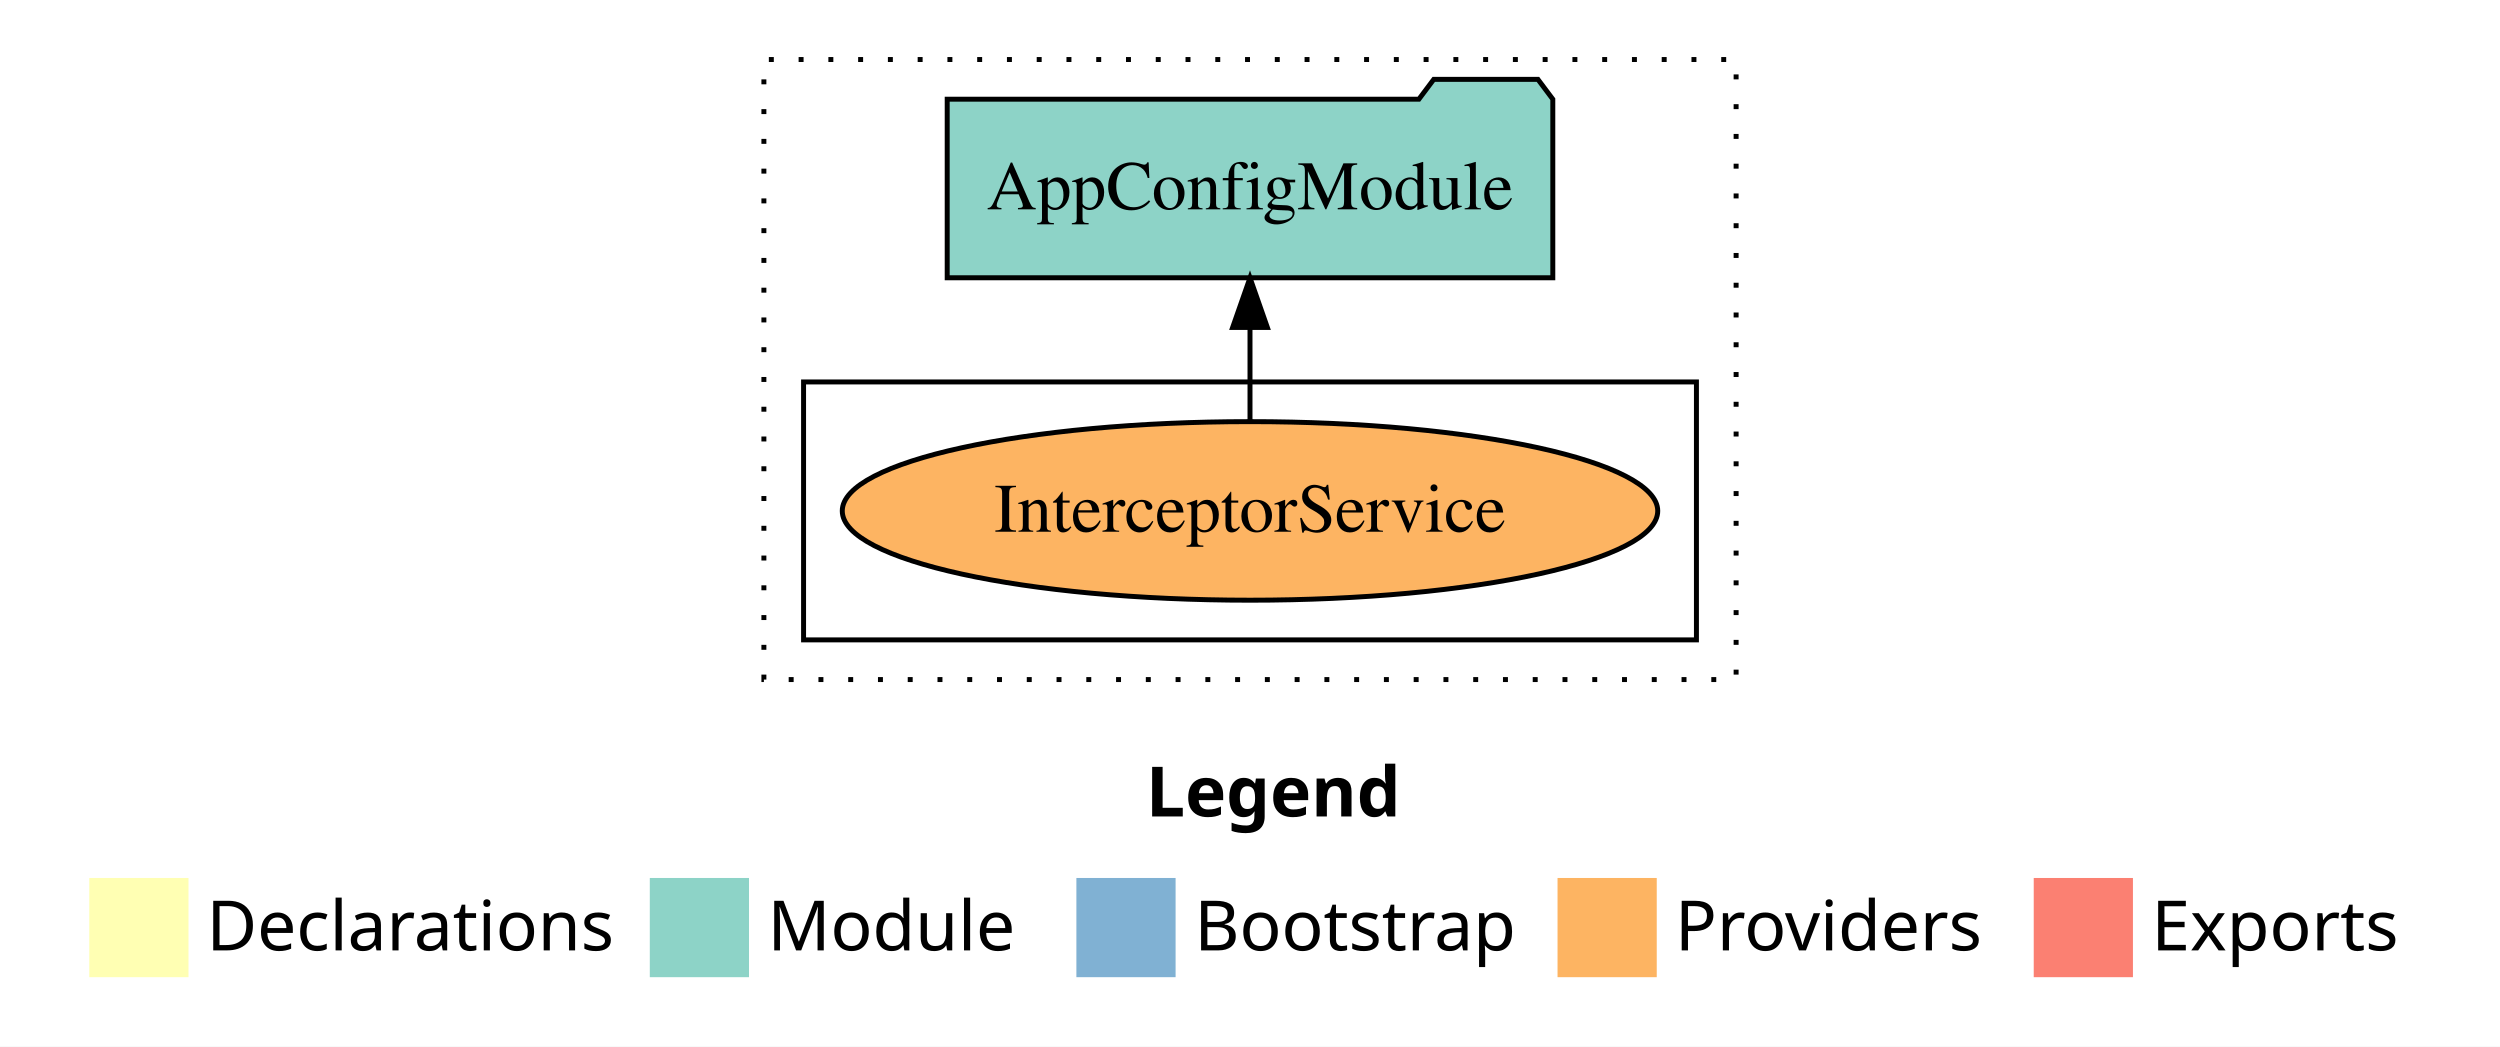
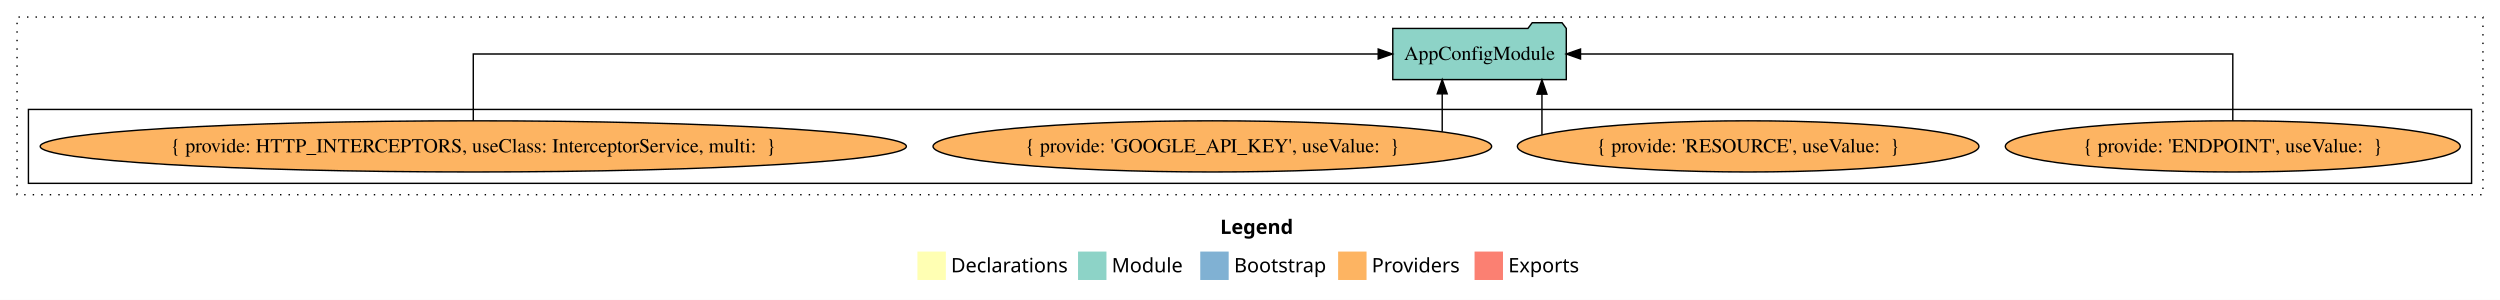
- <svg xmlns="http://www.w3.org/2000/svg" width="504pt" height="211pt" viewBox="0.00 0.00 504.00 211.00">
+ <svg xmlns="http://www.w3.org/2000/svg" width="1759pt" height="211pt" viewBox="0.00 0.00 1759.00 211.00">
  <g id="graph0" class="graph" transform="scale(1 1) rotate(0) translate(4 207)">
-     <polygon fill="#ffffff" stroke="transparent" points="-4,4 -4,-207 500,-207 500,4 -4,4" />
-     <text text-anchor="start" x="227.009" y="-42.4" font-family="sans-serif" font-weight="bold" font-size="14.00" fill="#000000">Legend</text>
-     <polygon fill="#ffffb3" stroke="transparent" points="14,-10 14,-30 34,-30 34,-10 14,-10" />
-     <text text-anchor="start" x="37.629" y="-15.4" font-family="sans-serif" font-size="14.00" fill="#000000">  Declarations</text>
-     <polygon fill="#8dd3c7" stroke="transparent" points="127,-10 127,-30 147,-30 147,-10 127,-10" />
-     <text text-anchor="start" x="150.725" y="-15.4" font-family="sans-serif" font-size="14.00" fill="#000000">  Module</text>
-     <polygon fill="#80b1d3" stroke="transparent" points="213,-10 213,-30 233,-30 233,-10 213,-10" />
-     <text text-anchor="start" x="236.781" y="-15.4" font-family="sans-serif" font-size="14.00" fill="#000000">  Bootstrap</text>
-     <polygon fill="#fdb462" stroke="transparent" points="310,-10 310,-30 330,-30 330,-10 310,-10" />
-     <text text-anchor="start" x="333.673" y="-15.4" font-family="sans-serif" font-size="14.00" fill="#000000">  Providers</text>
-     <polygon fill="#fb8072" stroke="transparent" points="406,-10 406,-30 426,-30 426,-10 406,-10" />
-     <text text-anchor="start" x="429.726" y="-15.4" font-family="sans-serif" font-size="14.00" fill="#000000">  Exports</text>
+     <polygon fill="#ffffff" stroke="transparent" points="-4,4 -4,-207 1755,-207 1755,4 -4,4" />
+     <text text-anchor="start" x="854.509" y="-42.4" font-family="sans-serif" font-weight="bold" font-size="14.00" fill="#000000">Legend</text>
+     <polygon fill="#ffffb3" stroke="transparent" points="641.5,-10 641.5,-30 661.5,-30 661.5,-10 641.5,-10" />
+     <text text-anchor="start" x="665.129" y="-15.4" font-family="sans-serif" font-size="14.00" fill="#000000">  Declarations</text>
+     <polygon fill="#8dd3c7" stroke="transparent" points="754.5,-10 754.5,-30 774.5,-30 774.5,-10 754.5,-10" />
+     <text text-anchor="start" x="778.225" y="-15.4" font-family="sans-serif" font-size="14.00" fill="#000000">  Module</text>
+     <polygon fill="#80b1d3" stroke="transparent" points="840.5,-10 840.5,-30 860.5,-30 860.5,-10 840.5,-10" />
+     <text text-anchor="start" x="864.281" y="-15.4" font-family="sans-serif" font-size="14.00" fill="#000000">  Bootstrap</text>
+     <polygon fill="#fdb462" stroke="transparent" points="937.5,-10 937.5,-30 957.5,-30 957.5,-10 937.5,-10" />
+     <text text-anchor="start" x="961.173" y="-15.4" font-family="sans-serif" font-size="14.00" fill="#000000">  Providers</text>
+     <polygon fill="#fb8072" stroke="transparent" points="1033.5,-10 1033.5,-30 1053.5,-30 1053.5,-10 1033.5,-10" />
+     <text text-anchor="start" x="1057.226" y="-15.4" font-family="sans-serif" font-size="14.00" fill="#000000">  Exports</text>
    <g id="clust1" class="cluster">
-       <polygon fill="none" stroke="#000000" stroke-dasharray="1,5" points="150,-70 150,-195 346,-195 346,-70 150,-70" />
+       <polygon fill="none" stroke="#000000" stroke-dasharray="1,5" points="8,-70 8,-195 1743,-195 1743,-70 8,-70" />
    </g>
    <g id="clust6" class="cluster">
-       <polygon fill="none" stroke="#000000" points="158,-78 158,-130 338,-130 338,-78 158,-78" />
+       <polygon fill="none" stroke="#000000" points="16,-78 16,-130 1735,-130 1735,-78 16,-78" />
    </g>
    <g id="node1" class="node">
-       <ellipse fill="#fdb462" stroke="#000000" cx="248" cy="-104" rx="82.199" ry="18" />
-       <text text-anchor="middle" x="248" y="-99.8" font-family="Times,serif" font-size="14.00" fill="#000000">InterceptorService</text>
+       <ellipse fill="#fdb462" stroke="#000000" cx="1567" cy="-104" rx="160.064" ry="18" />
+       <text text-anchor="middle" x="1567" y="-99.8" font-family="Times,serif" font-size="14.00" fill="#000000">{ provide: 'ENDPOINT', useValue:  }</text>
+     </g>
+     <g id="node5" class="node">
+       <polygon fill="#8dd3c7" stroke="#000000" points="1098.045,-187 1095.045,-191 1074.045,-191 1071.045,-187 975.955,-187 975.955,-151 1098.045,-151 1098.045,-187" />
+       <text text-anchor="middle" x="1037" y="-164.8" font-family="Times,serif" font-size="14.00" fill="#000000">AppConfigModule</text>
+     </g>
+     <g id="edge1" class="edge">
+       <path fill="none" stroke="#000000" d="M1567,-122.106C1567,-141.339 1567,-169 1567,-169 1567,-169 1108.056,-169 1108.056,-169" />
+       <polygon fill="#000000" stroke="#000000" points="1108.056,-165.5 1098.056,-169 1108.056,-172.5 1108.056,-165.5" />
    </g>
    <g id="node2" class="node">
-       <polygon fill="#8dd3c7" stroke="#000000" points="309.045,-187 306.045,-191 285.045,-191 282.045,-187 186.955,-187 186.955,-151 309.045,-151 309.045,-187" />
-       <text text-anchor="middle" x="248" y="-164.8" font-family="Times,serif" font-size="14.00" fill="#000000">AppConfigModule</text>
+       <ellipse fill="#fdb462" stroke="#000000" cx="1226" cy="-104" rx="162.39" ry="18" />
+       <text text-anchor="middle" x="1226" y="-99.8" font-family="Times,serif" font-size="14.00" fill="#000000">{ provide: 'RESOURCE', useValue:  }</text>
    </g>
-     <g id="edge1" class="edge">
-       <path fill="none" stroke="#000000" d="M248,-122.106C248,-122.106 248,-140.991 248,-140.991" />
-       <polygon fill="#000000" stroke="#000000" points="244.5,-140.991 248,-150.991 251.5,-140.991 244.5,-140.991" />
+     <g id="edge2" class="edge">
+       <path fill="none" stroke="#000000" d="M1080.914,-112.232C1080.914,-112.232 1080.914,-140.757 1080.914,-140.757" />
+       <polygon fill="#000000" stroke="#000000" points="1077.414,-140.757 1080.914,-150.757 1084.414,-140.757 1077.414,-140.757" />
+     </g>
+     <g id="node3" class="node">
+       <ellipse fill="#fdb462" stroke="#000000" cx="849" cy="-104" rx="196.505" ry="18" />
+       <text text-anchor="middle" x="849" y="-99.8" font-family="Times,serif" font-size="14.00" fill="#000000">{ provide: 'GOOGLE_API_KEY', useValue:  }</text>
+     </g>
+     <g id="edge3" class="edge">
+       <path fill="none" stroke="#000000" d="M1010.74,-114.443C1010.74,-114.443 1010.74,-140.968 1010.74,-140.968" />
+       <polygon fill="#000000" stroke="#000000" points="1007.24,-140.968 1010.74,-150.968 1014.24,-140.968 1007.24,-140.968" />
+     </g>
+     <g id="node4" class="node">
+       <ellipse fill="#fdb462" stroke="#000000" cx="329" cy="-104" rx="304.719" ry="18" />
+       <text text-anchor="middle" x="329" y="-99.8" font-family="Times,serif" font-size="14.00" fill="#000000">{ provide: HTTP_INTERCEPTORS, useClass: InterceptorService, multi:  }</text>
+     </g>
+     <g id="edge4" class="edge">
+       <path fill="none" stroke="#000000" d="M329,-122.106C329,-141.339 329,-169 329,-169 329,-169 965.716,-169 965.716,-169" />
+       <polygon fill="#000000" stroke="#000000" points="965.716,-172.5 975.716,-169 965.716,-165.5 965.716,-172.5" />
    </g>
  </g>
</svg>
